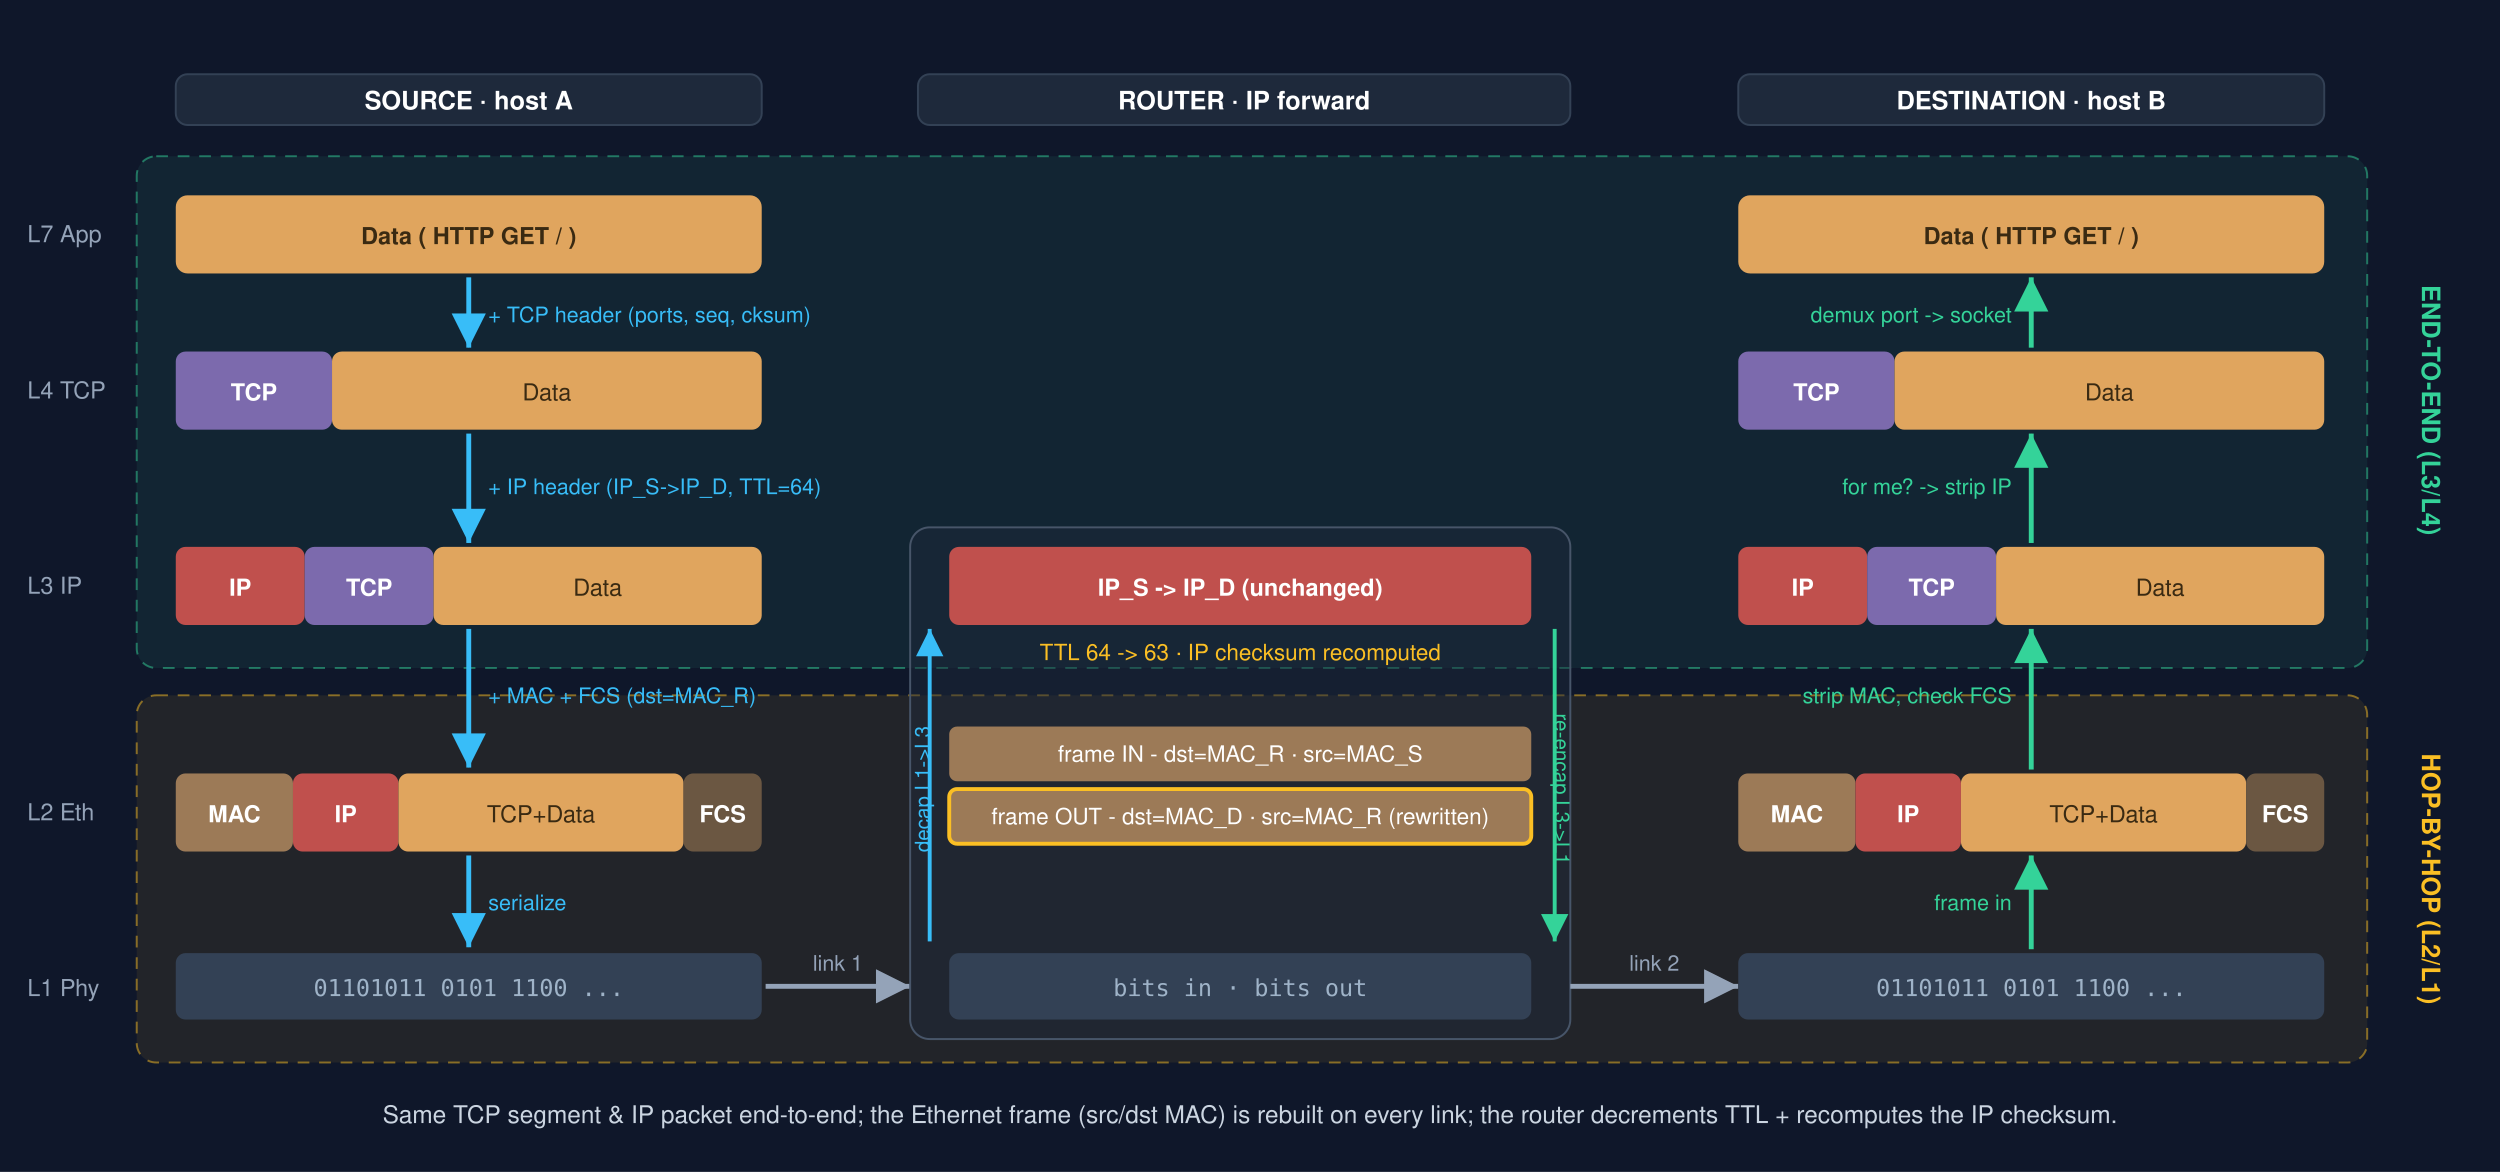
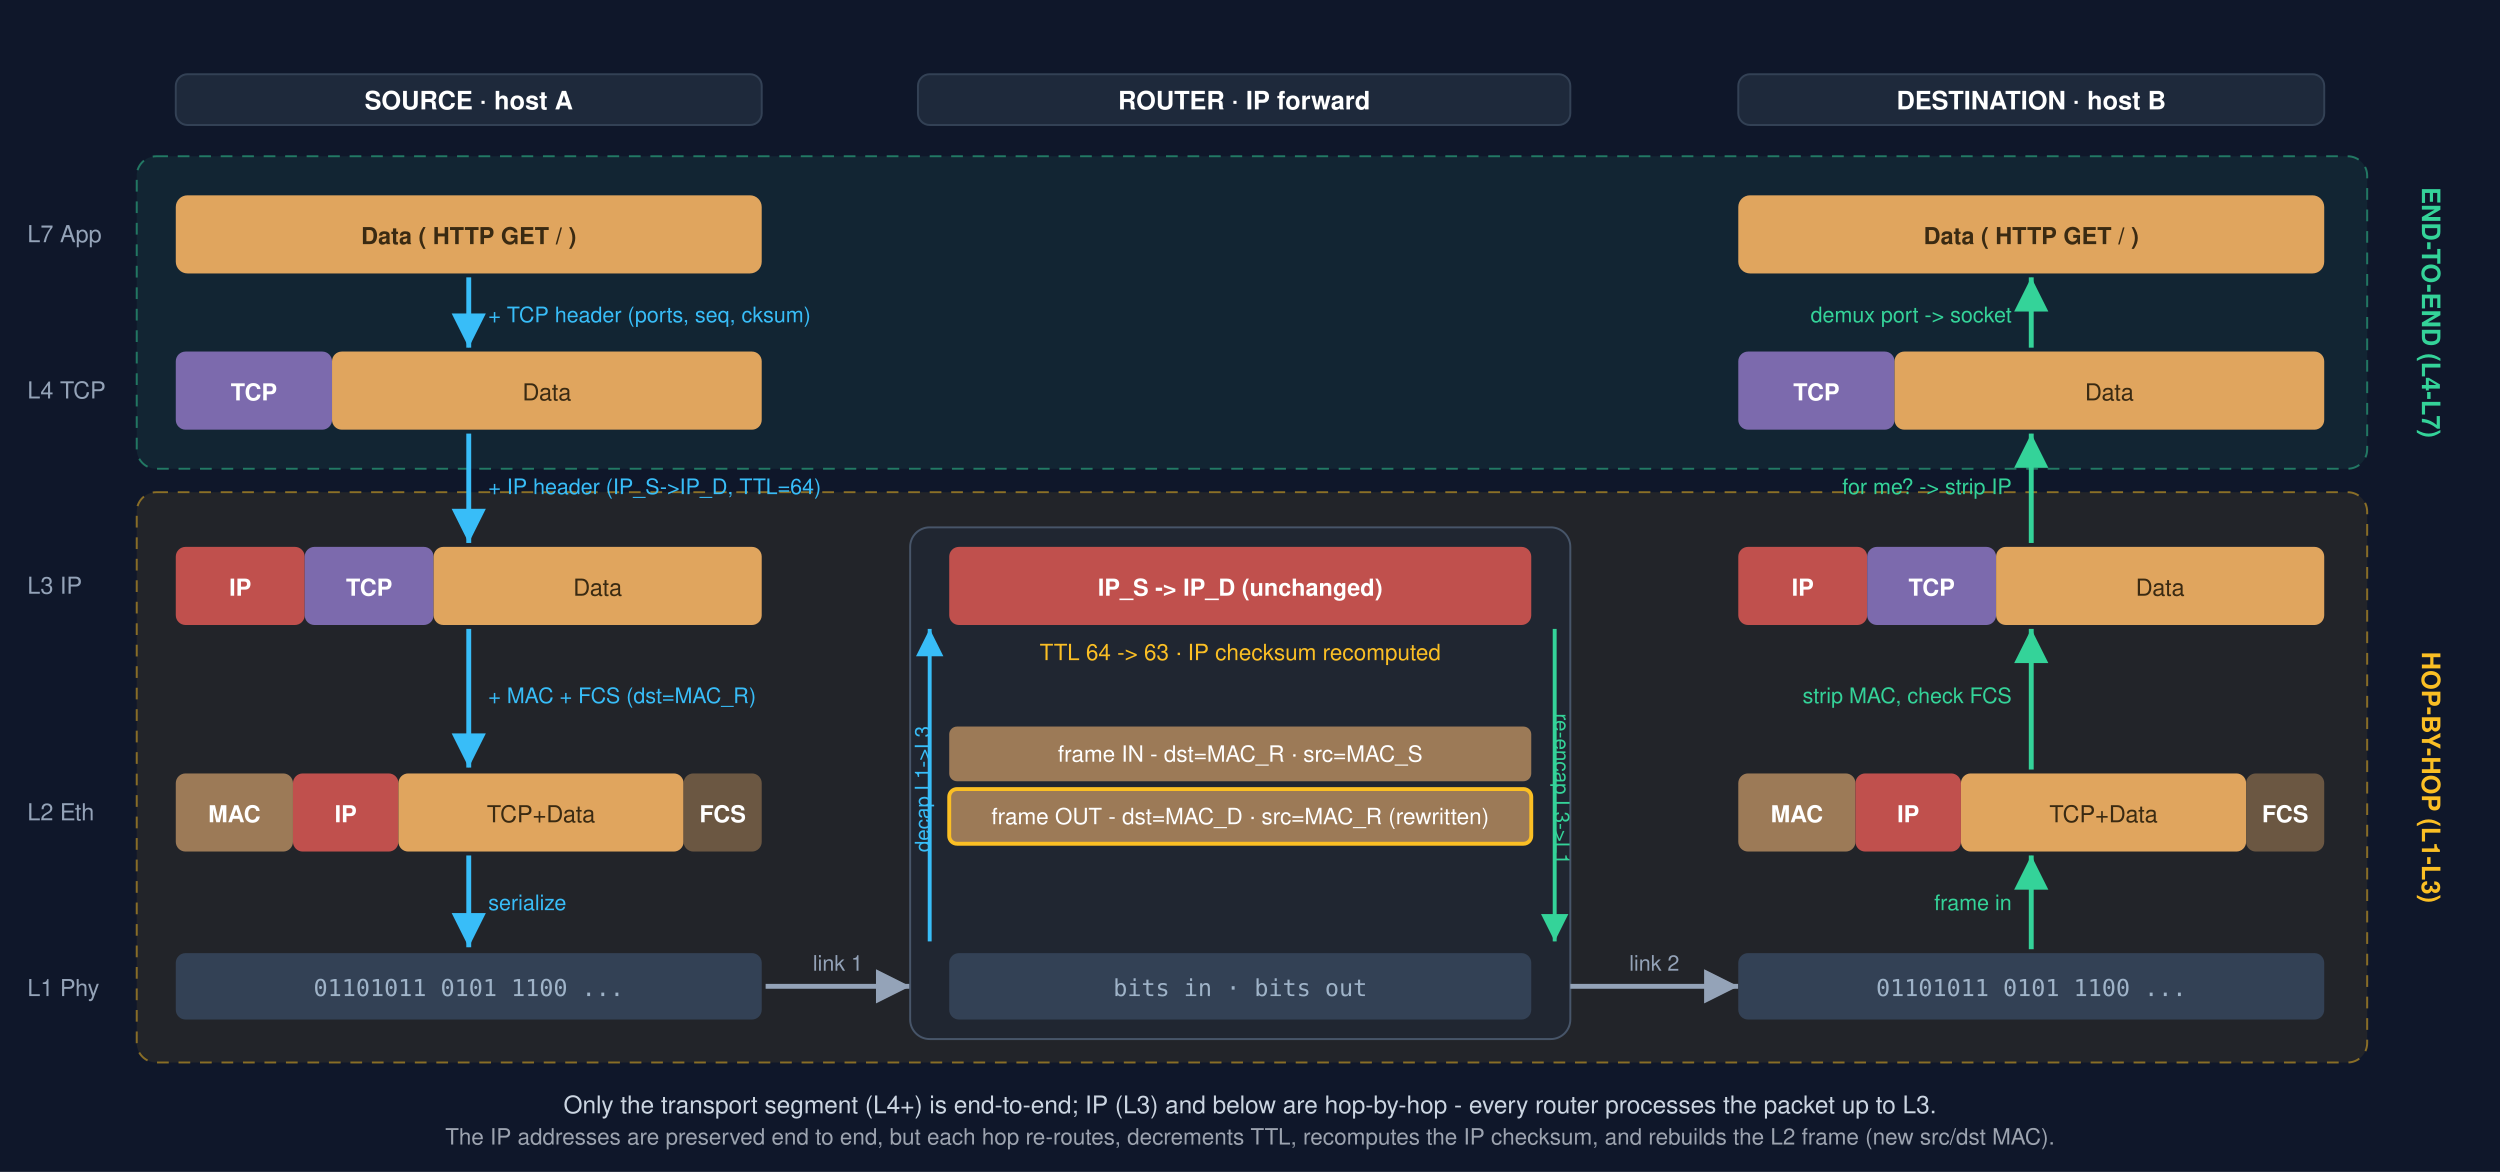
<svg xmlns="http://www.w3.org/2000/svg" viewBox="0 0 1280 600" width="1280" height="600" font-family="Segoe UI, Helvetica, Arial, sans-serif" role="img" aria-label="Encapsulation at the source, IP forwarding at the router, decapsulation at the destination, with end-to-end and hop-by-hop scopes">
  <defs>
    <marker id="ab" markerWidth="9" markerHeight="9" refX="7" refY="3.5" orient="auto">
      <path d="M0,0 L7,3.5 L0,7 z" fill="#38bdf8" />
    </marker>
    <marker id="agr" markerWidth="9" markerHeight="9" refX="7" refY="3.5" orient="auto">
      <path d="M0,0 L7,3.5 L0,7 z" fill="#34d399" />
    </marker>
    <marker id="ag" markerWidth="9" markerHeight="9" refX="7" refY="3.5" orient="auto">
      <path d="M0,0 L7,3.5 L0,7 z" fill="#94a3b8" />
    </marker>
  </defs>
  <rect x="0" y="0" width="1280" height="600" fill="#0f172a" />
-   <rect x="70" y="80" width="1142" height="262" rx="10" fill="#34d399" fill-opacity="0.08" stroke="#34d399" stroke-opacity="0.5" stroke-dasharray="6 5" />
-   <rect x="70" y="356" width="1142" height="188" rx="10" fill="#fbbf24" fill-opacity="0.08" stroke="#fbbf24" stroke-opacity="0.5" stroke-dasharray="6 5" />
-   <text x="1240" y="210" transform="rotate(90 1240 210)" text-anchor="middle" fill="#34d399" font-size="13" font-weight="700">END-TO-END (L3/L4)</text>
-   <text x="1240" y="450" transform="rotate(90 1240 450)" text-anchor="middle" fill="#fbbf24" font-size="13" font-weight="700">HOP-BY-HOP (L2/L1)</text>
+   <rect x="70" y="80" width="1142" height="160" rx="10" fill="#34d399" fill-opacity="0.08" stroke="#34d399" stroke-opacity="0.5" stroke-dasharray="6 5" />
+   <rect x="70" y="252" width="1142" height="292" rx="10" fill="#fbbf24" fill-opacity="0.08" stroke="#fbbf24" stroke-opacity="0.5" stroke-dasharray="6 5" />
+   <text x="1240" y="160" transform="rotate(90 1240 160)" text-anchor="middle" fill="#34d399" font-size="13" font-weight="700">END-TO-END (L4-L7)</text>
+   <text x="1240" y="398" transform="rotate(90 1240 398)" text-anchor="middle" fill="#fbbf24" font-size="13" font-weight="700">HOP-BY-HOP (L1-L3)</text>
  <g fill="#94a3b8" font-size="12" text-anchor="start">
    <text x="14" y="124">L7 App</text>
    <text x="14" y="204">L4 TCP</text>
    <text x="14" y="304">L3 IP</text>
    <text x="14" y="420">L2 Eth</text>
    <text x="14" y="510">L1 Phy</text>
  </g>
  <g text-anchor="middle" fill="#fff" font-weight="700" font-size="13">
    <rect x="90" y="38" width="300" height="26" rx="6" fill="#1e293b" stroke="#334155" />
    <text x="240" y="56">SOURCE · host A</text>
    <rect x="470" y="38" width="334" height="26" rx="6" fill="#1e293b" stroke="#334155" />
    <text x="637" y="56">ROUTER · IP forward</text>
    <rect x="890" y="38" width="300" height="26" rx="6" fill="#1e293b" stroke="#334155" />
    <text x="1040" y="56">DESTINATION · host B</text>
  </g>
  <g text-anchor="middle" font-weight="700" font-size="12">
    <rect x="90" y="100" width="300" height="40" rx="6" fill="#e0a55e" />
    <text x="240" y="125" fill="#3a2a12">Data ( HTTP GET / )</text>
    <rect x="90" y="180" width="80" height="40" rx="5" fill="#7c6aad" />
    <text x="130" y="205" fill="#fff">TCP</text>
    <rect x="170" y="180" width="220" height="40" rx="5" fill="#e0a55e" />
    <text x="280" y="205" fill="#3a2a12" font-weight="400">Data</text>
    <rect x="90" y="280" width="66" height="40" rx="5" fill="#c0504d" />
    <text x="123" y="305" fill="#fff">IP</text>
    <rect x="156" y="280" width="66" height="40" rx="5" fill="#7c6aad" />
    <text x="189" y="305" fill="#fff">TCP</text>
    <rect x="222" y="280" width="168" height="40" rx="5" fill="#e0a55e" />
    <text x="306" y="305" fill="#3a2a12" font-weight="400">Data</text>
    <rect x="90" y="396" width="60" height="40" rx="5" fill="#9c7a57" />
    <text x="120" y="421" fill="#fff">MAC</text>
    <rect x="150" y="396" width="54" height="40" rx="5" fill="#c0504d" />
    <text x="177" y="421" fill="#fff">IP</text>
    <rect x="204" y="396" width="146" height="40" rx="5" fill="#e0a55e" />
    <text x="277" y="421" fill="#3a2a12" font-weight="400">TCP+Data</text>
    <rect x="350" y="396" width="40" height="40" rx="5" fill="#6b5742" />
    <text x="370" y="421" fill="#fff">FCS</text>
    <rect x="90" y="488" width="300" height="34" rx="5" fill="#334155" />
    <text x="240" y="510" fill="#9fb3c8" font-weight="400" font-family="monospace">01101011 0101 1100 ...</text>
  </g>
  <g font-size="11" fill="#38bdf8" text-anchor="start">
    <line x1="240" y1="142" x2="240" y2="178" stroke="#38bdf8" stroke-width="2.5" marker-end="url(#ab)" />
    <text x="250" y="165">+ TCP header (ports, seq, cksum)</text>
    <line x1="240" y1="222" x2="240" y2="278" stroke="#38bdf8" stroke-width="2.5" marker-end="url(#ab)" />
    <text x="250" y="253">+ IP header (IP_S-&gt;IP_D, TTL=64)</text>
    <line x1="240" y1="322" x2="240" y2="393" stroke="#38bdf8" stroke-width="2.5" marker-end="url(#ab)" />
    <text x="250" y="360">+ MAC + FCS (dst=MAC_R)</text>
    <line x1="240" y1="438" x2="240" y2="485" stroke="#38bdf8" stroke-width="2.5" marker-end="url(#ab)" />
    <text x="250" y="466">serialize</text>
  </g>
  <line x1="392" y1="505" x2="466" y2="505" stroke="#94a3b8" stroke-width="2.5" marker-end="url(#ag)" />
  <text x="429" y="497" text-anchor="middle" fill="#94a3b8" font-size="11">link 1</text>
  <rect x="466" y="270" width="338" height="262" rx="10" fill="#1e293b" fill-opacity="0.45" stroke="#475569" />
  <g text-anchor="middle" font-size="12">
    <rect x="486" y="280" width="298" height="40" rx="5" fill="#c0504d" />
    <text x="635" y="305" fill="#fff" font-weight="700">IP_S -&gt; IP_D   (unchanged)</text>
    <text x="635" y="338" fill="#fbbf24" font-size="11.5">TTL 64 -&gt; 63 · IP checksum recomputed</text>
    <rect x="486" y="372" width="298" height="28" rx="4" fill="#9c7a57" />
    <text x="635" y="390" fill="#fff" font-size="11.5">frame IN - dst=MAC_R · src=MAC_S</text>
    <rect x="486" y="404" width="298" height="28" rx="4" fill="#9c7a57" stroke="#fbbf24" stroke-width="2" />
    <text x="635" y="422" fill="#fff" font-size="11.5">frame OUT - dst=MAC_D · src=MAC_R (rewritten)</text>
    <rect x="486" y="488" width="298" height="34" rx="5" fill="#334155" />
    <text x="635" y="510" fill="#9fb3c8" font-family="monospace">bits in  ·  bits out</text>
  </g>
  <line x1="476" y1="482" x2="476" y2="322" stroke="#38bdf8" stroke-width="2" marker-end="url(#ab)" />
  <text x="476" y="404" text-anchor="middle" fill="#38bdf8" font-size="10.5" transform="rotate(-90 476 404)">decap L1-&gt;L3</text>
  <line x1="796" y1="322" x2="796" y2="482" stroke="#34d399" stroke-width="2" marker-end="url(#agr)" />
  <text x="796" y="404" text-anchor="middle" fill="#34d399" font-size="10.5" transform="rotate(90 796 404)">re-encap L3-&gt;L1</text>
  <line x1="804" y1="505" x2="890" y2="505" stroke="#94a3b8" stroke-width="2.5" marker-end="url(#ag)" />
  <text x="847" y="497" text-anchor="middle" fill="#94a3b8" font-size="11">link 2</text>
  <g text-anchor="middle" font-weight="700" font-size="12">
    <rect x="890" y="488" width="300" height="34" rx="5" fill="#334155" />
    <text x="1040" y="510" fill="#9fb3c8" font-weight="400" font-family="monospace">01101011 0101 1100 ...</text>
    <rect x="890" y="396" width="60" height="40" rx="5" fill="#9c7a57" />
    <text x="920" y="421" fill="#fff">MAC</text>
    <rect x="950" y="396" width="54" height="40" rx="5" fill="#c0504d" />
    <text x="977" y="421" fill="#fff">IP</text>
    <rect x="1004" y="396" width="146" height="40" rx="5" fill="#e0a55e" />
    <text x="1077" y="421" fill="#3a2a12" font-weight="400">TCP+Data</text>
    <rect x="1150" y="396" width="40" height="40" rx="5" fill="#6b5742" />
    <text x="1170" y="421" fill="#fff">FCS</text>
    <rect x="890" y="280" width="66" height="40" rx="5" fill="#c0504d" />
    <text x="923" y="305" fill="#fff">IP</text>
    <rect x="956" y="280" width="66" height="40" rx="5" fill="#7c6aad" />
    <text x="989" y="305" fill="#fff">TCP</text>
    <rect x="1022" y="280" width="168" height="40" rx="5" fill="#e0a55e" />
    <text x="1106" y="305" fill="#3a2a12" font-weight="400">Data</text>
    <rect x="890" y="180" width="80" height="40" rx="5" fill="#7c6aad" />
    <text x="930" y="205" fill="#fff">TCP</text>
    <rect x="970" y="180" width="220" height="40" rx="5" fill="#e0a55e" />
    <text x="1080" y="205" fill="#3a2a12" font-weight="400">Data</text>
    <rect x="890" y="100" width="300" height="40" rx="6" fill="#e0a55e" />
    <text x="1040" y="125" fill="#3a2a12">Data ( HTTP GET / )</text>
  </g>
  <g font-size="11" fill="#34d399" text-anchor="end">
    <line x1="1040" y1="486" x2="1040" y2="438" stroke="#34d399" stroke-width="2.5" marker-end="url(#agr)" />
    <text x="1030" y="466">frame in</text>
    <line x1="1040" y1="394" x2="1040" y2="322" stroke="#34d399" stroke-width="2.5" marker-end="url(#agr)" />
    <text x="1030" y="360">strip MAC, check FCS</text>
    <line x1="1040" y1="278" x2="1040" y2="222" stroke="#34d399" stroke-width="2.5" marker-end="url(#agr)" />
    <text x="1030" y="253">for me? -&gt; strip IP</text>
    <line x1="1040" y1="178" x2="1040" y2="142" stroke="#34d399" stroke-width="2.5" marker-end="url(#agr)" />
    <text x="1030" y="165">demux port -&gt; socket</text>
  </g>
-   <text x="640" y="575" text-anchor="middle" fill="#cbd5e1" font-size="12.5">Same TCP segment &amp; IP packet end-to-end; the Ethernet frame (src/dst MAC) is rebuilt on every link; the router decrements TTL + recomputes the IP checksum.</text>
+   <text x="640" y="570" text-anchor="middle" fill="#cbd5e1" font-size="12.5">Only the transport segment (L4+) is end-to-end; IP (L3) and below are hop-by-hop - every router processes the packet up to L3.</text>
+   <text x="640" y="586" text-anchor="middle" fill="#9ca3af" font-size="11.5">The IP addresses are preserved end to end, but each hop re-routes, decrements TTL, recomputes the IP checksum, and rebuilds the L2 frame (new src/dst MAC).</text>
</svg>
